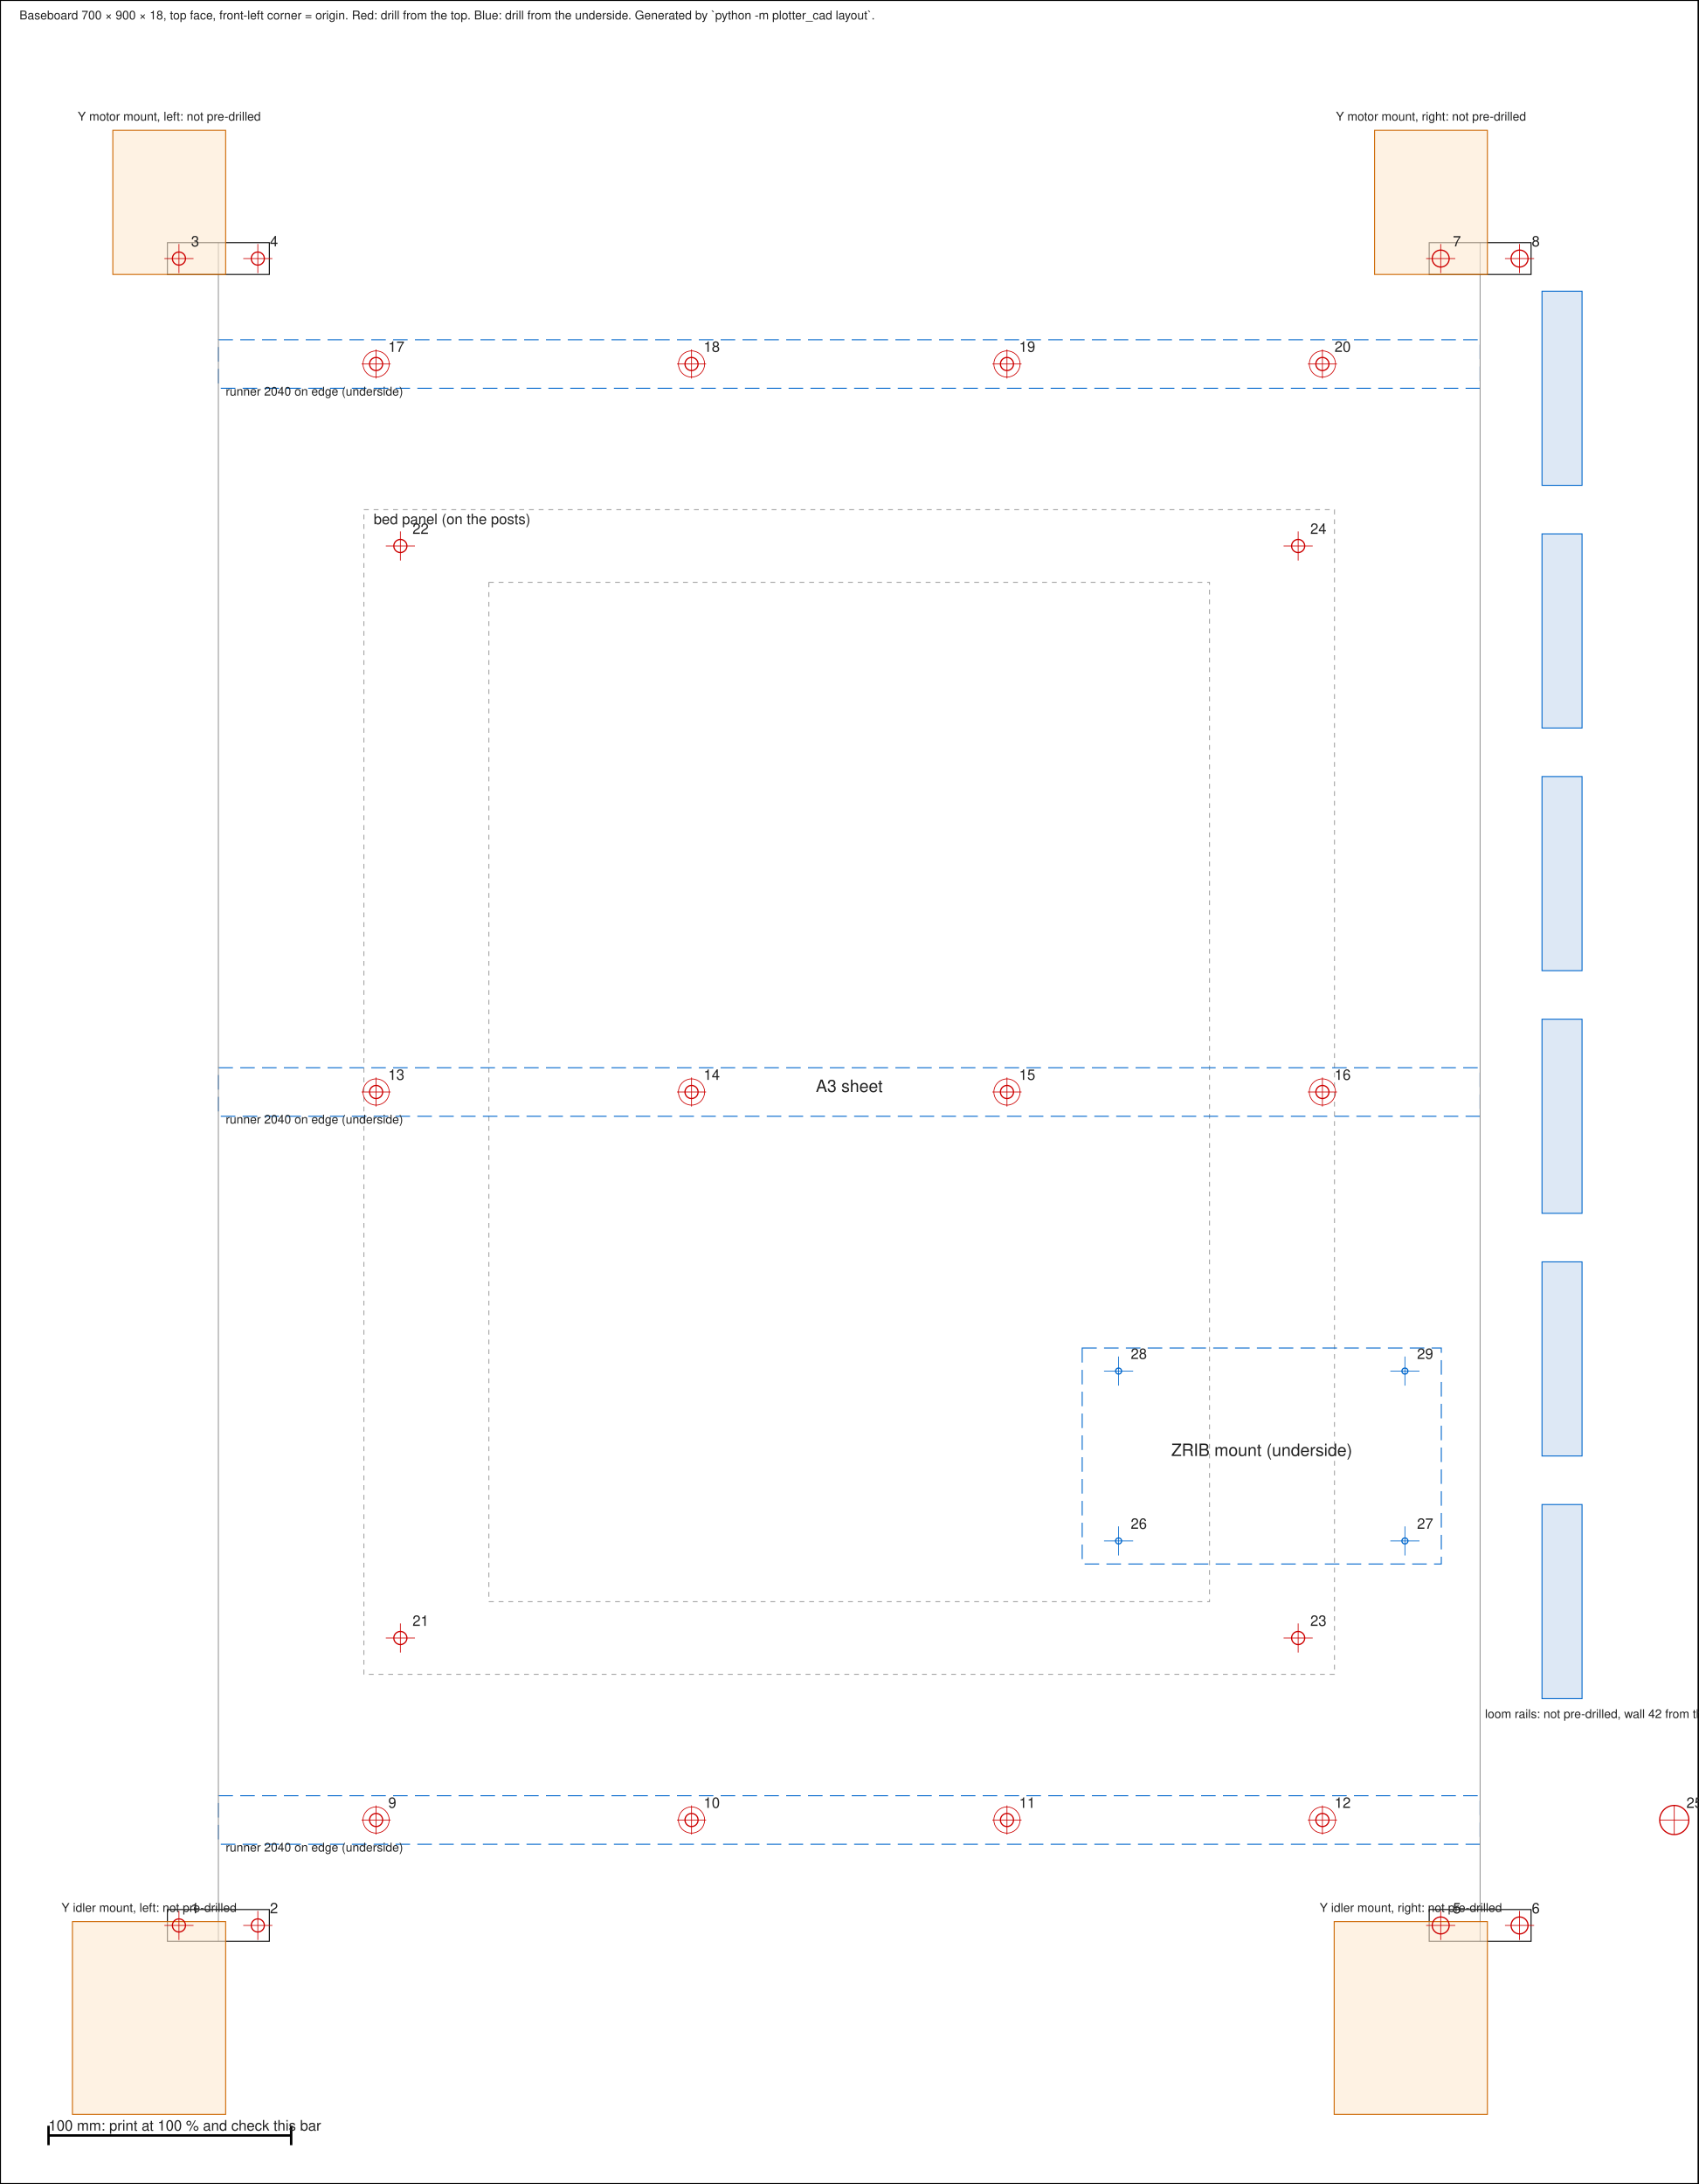
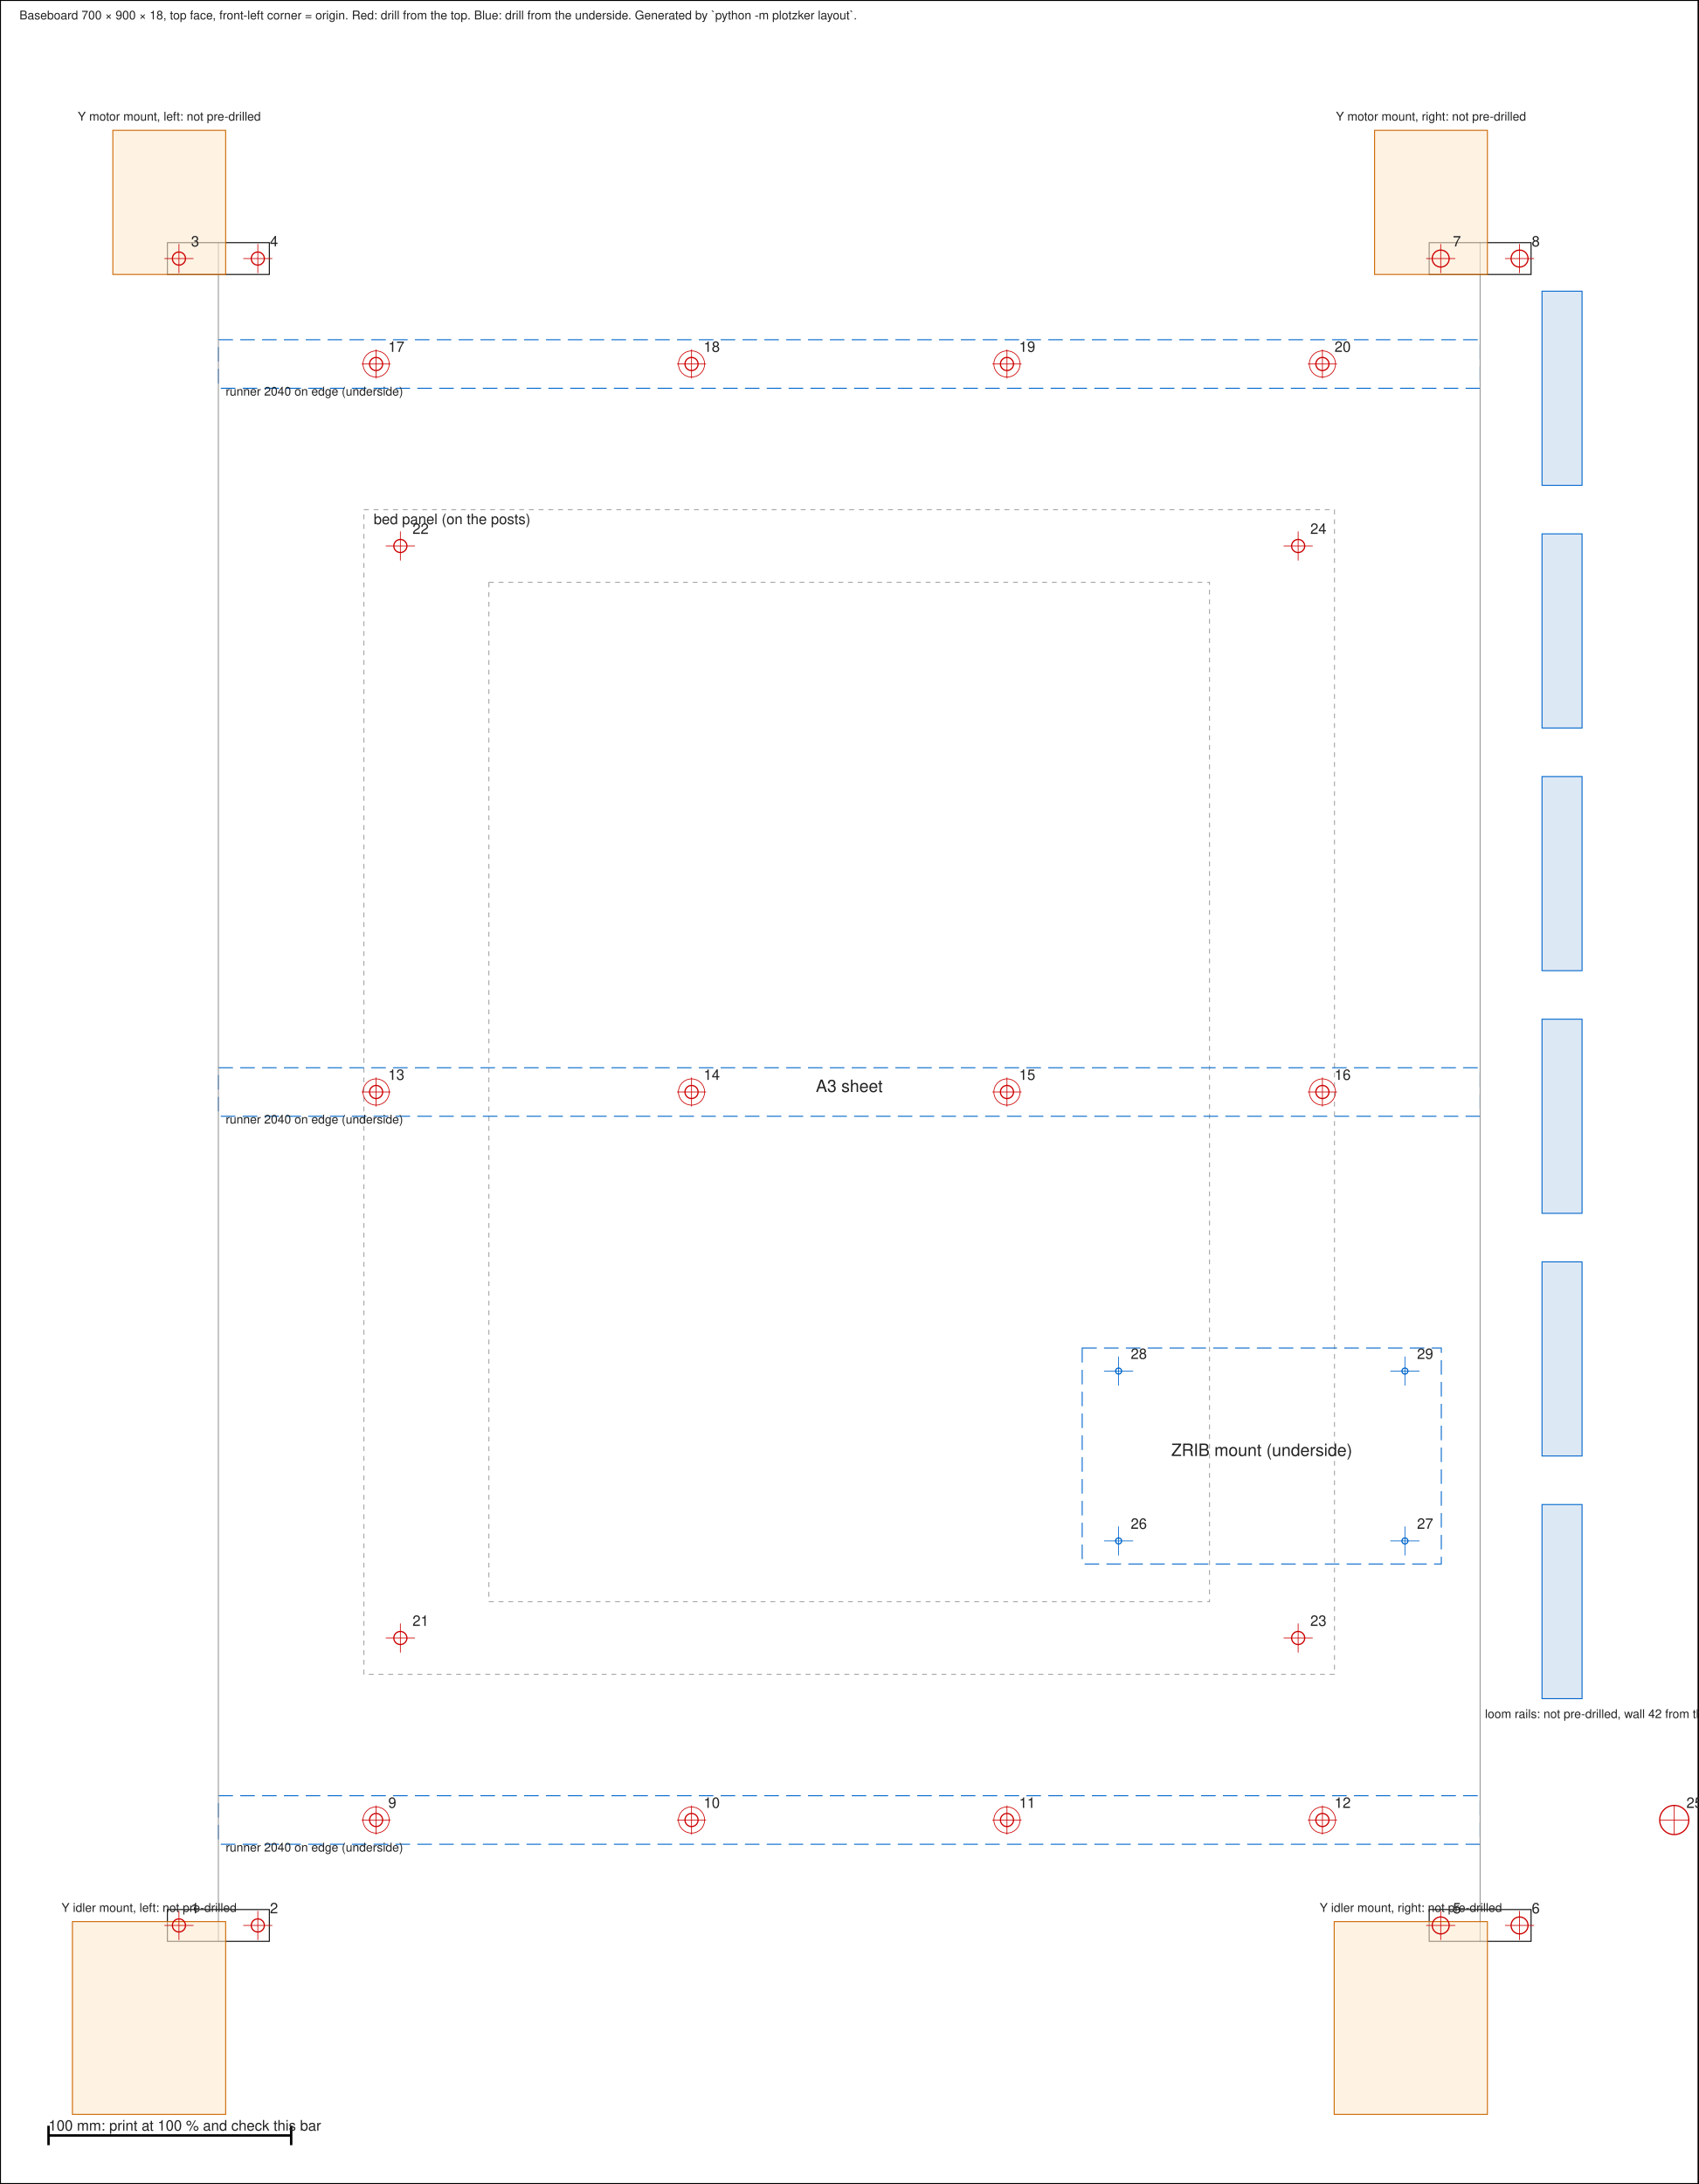
<svg xmlns="http://www.w3.org/2000/svg" width="700mm" height="900mm" viewBox="0 0 700 900">
  <rect x="0" y="0" width="700" height="900" fill="#fff" stroke="#000" stroke-width="0.8" />
  <rect x="150" y="210" width="400" height="480" fill="none" stroke="#888" stroke-width="0.3" stroke-dasharray="2 2" />
  <text x="154" y="216" font-size="6" text-anchor="start" font-family="Helvetica, Arial, sans-serif" fill="#222">bed panel (on the posts)</text>
  <rect x="201.5" y="240" width="297" height="420" fill="none" stroke="#888" stroke-width="0.3" stroke-dasharray="2 2" />
  <text x="350" y="450" font-size="7" text-anchor="middle" font-family="Helvetica, Arial, sans-serif" fill="#222">A3 sheet</text>
  <rect x="90" y="740" width="520" height="20" fill="none" stroke="#06c" stroke-width="0.4" stroke-dasharray="6 3" />
  <text x="93" y="763" font-size="5" text-anchor="start" font-family="Helvetica, Arial, sans-serif" fill="#222">runner 2040 on edge (underside)</text>
  <rect x="90" y="440" width="520" height="20" fill="none" stroke="#06c" stroke-width="0.4" stroke-dasharray="6 3" />
  <text x="93" y="463" font-size="5" text-anchor="start" font-family="Helvetica, Arial, sans-serif" fill="#222">runner 2040 on edge (underside)</text>
  <rect x="90" y="140" width="520" height="20" fill="none" stroke="#06c" stroke-width="0.4" stroke-dasharray="6 3" />
  <text x="93" y="163" font-size="5" text-anchor="start" font-family="Helvetica, Arial, sans-serif" fill="#222">runner 2040 on edge (underside)</text>
  <rect x="446" y="555.5" width="148" height="89" fill="none" stroke="#06c" stroke-width="0.4" stroke-dasharray="6 3" />
  <text x="520" y="600" font-size="7" text-anchor="middle" font-family="Helvetica, Arial, sans-serif" fill="#222">ZRIB mount (underside)</text>
  <line x1="90" y1="800" x2="90" y2="100" stroke="#999" stroke-width="0.4" />
  <rect x="69" y="786.9" width="42" height="13.1" fill="none" stroke="#000" stroke-width="0.4" />
  <rect x="69" y="100" width="42" height="13.1" fill="none" stroke="#000" stroke-width="0.4" />
  <line x1="610" y1="800" x2="610" y2="100" stroke="#999" stroke-width="0.4" />
  <rect x="589" y="786.9" width="42" height="13.1" fill="none" stroke="#000" stroke-width="0.4" />
  <rect x="589" y="100" width="42" height="13.1" fill="none" stroke="#000" stroke-width="0.4" />
  <rect x="29.85" y="791.868" width="63.15" height="79.45" fill="#fde9d0" fill-opacity="0.6" stroke="#c60" stroke-width="0.4" />
  <text x="61.425" y="787.868" font-size="5" text-anchor="middle" font-family="Helvetica, Arial, sans-serif" fill="#222">Y idler mount, left: not pre-drilled</text>
  <rect x="46.5" y="53.7" width="46.5" height="59.4" fill="#fde9d0" fill-opacity="0.6" stroke="#c60" stroke-width="0.4" />
  <text x="69.75" y="49.7" font-size="5" text-anchor="middle" font-family="Helvetica, Arial, sans-serif" fill="#222">Y motor mount, left: not pre-drilled</text>
  <rect x="549.85" y="791.868" width="63.15" height="79.45" fill="#fde9d0" fill-opacity="0.6" stroke="#c60" stroke-width="0.4" />
  <text x="581.425" y="787.868" font-size="5" text-anchor="middle" font-family="Helvetica, Arial, sans-serif" fill="#222">Y idler mount, right: not pre-drilled</text>
  <rect x="566.5" y="53.7" width="46.5" height="59.4" fill="#fde9d0" fill-opacity="0.6" stroke="#c60" stroke-width="0.4" />
  <text x="589.75" y="49.7" font-size="5" text-anchor="middle" font-family="Helvetica, Arial, sans-serif" fill="#222">Y motor mount, right: not pre-drilled</text>
  <rect x="635.5" y="620" width="16.5" height="80" fill="#dde8f5" stroke="#06c" stroke-width="0.4" />
  <rect x="635.5" y="520" width="16.5" height="80" fill="#dde8f5" stroke="#06c" stroke-width="0.4" />
  <rect x="635.5" y="420" width="16.5" height="80" fill="#dde8f5" stroke="#06c" stroke-width="0.4" />
  <rect x="635.5" y="320" width="16.5" height="80" fill="#dde8f5" stroke="#06c" stroke-width="0.4" />
  <rect x="635.5" y="220" width="16.5" height="80" fill="#dde8f5" stroke="#06c" stroke-width="0.4" />
  <rect x="635.5" y="120" width="16.5" height="80" fill="#dde8f5" stroke="#06c" stroke-width="0.4" />
  <text x="612" y="708" font-size="5" text-anchor="start" font-family="Helvetica, Arial, sans-serif" fill="#222">loom rails: not pre-drilled, wall 42 from the shaft</text>
  <circle cx="73.75" cy="793.45" r="2.7" fill="none" stroke="#c00" stroke-width="0.5" />
  <path d="M67.75,793.45H79.75M73.75,787.45V799.45" stroke="#c00" stroke-width="0.3" />
  <text x="78.75" y="788.45" font-size="6" text-anchor="start" font-family="Helvetica, Arial, sans-serif" fill="#222">1</text>
  <circle cx="106.25" cy="793.45" r="2.7" fill="none" stroke="#c00" stroke-width="0.5" />
  <path d="M100.25,793.45H112.25M106.25,787.45V799.45" stroke="#c00" stroke-width="0.3" />
  <text x="111.25" y="788.45" font-size="6" text-anchor="start" font-family="Helvetica, Arial, sans-serif" fill="#222">2</text>
  <circle cx="73.75" cy="106.55" r="2.7" fill="none" stroke="#c00" stroke-width="0.5" />
  <path d="M67.75,106.55H79.75M73.75,100.55V112.55" stroke="#c00" stroke-width="0.3" />
  <text x="78.75" y="101.55" font-size="6" text-anchor="start" font-family="Helvetica, Arial, sans-serif" fill="#222">3</text>
  <circle cx="106.25" cy="106.55" r="2.7" fill="none" stroke="#c00" stroke-width="0.5" />
  <path d="M100.25,106.55H112.25M106.25,100.55V112.55" stroke="#c00" stroke-width="0.3" />
  <text x="111.25" y="101.55" font-size="6" text-anchor="start" font-family="Helvetica, Arial, sans-serif" fill="#222">4</text>
  <circle cx="593.75" cy="793.45" r="3.5" fill="none" stroke="#c00" stroke-width="0.5" />
  <path d="M587.75,793.45H599.75M593.75,787.45V799.45" stroke="#c00" stroke-width="0.3" />
  <text x="598.75" y="788.45" font-size="6" text-anchor="start" font-family="Helvetica, Arial, sans-serif" fill="#222">5</text>
  <circle cx="626.25" cy="793.45" r="3.5" fill="none" stroke="#c00" stroke-width="0.5" />
  <path d="M620.25,793.45H632.25M626.25,787.45V799.45" stroke="#c00" stroke-width="0.3" />
  <text x="631.25" y="788.45" font-size="6" text-anchor="start" font-family="Helvetica, Arial, sans-serif" fill="#222">6</text>
  <circle cx="593.75" cy="106.55" r="3.5" fill="none" stroke="#c00" stroke-width="0.5" />
  <path d="M587.75,106.55H599.75M593.75,100.55V112.55" stroke="#c00" stroke-width="0.3" />
  <text x="598.75" y="101.55" font-size="6" text-anchor="start" font-family="Helvetica, Arial, sans-serif" fill="#222">7</text>
  <circle cx="626.25" cy="106.55" r="3.5" fill="none" stroke="#c00" stroke-width="0.5" />
  <path d="M620.25,106.55H632.25M626.25,100.55V112.55" stroke="#c00" stroke-width="0.3" />
  <text x="631.25" y="101.55" font-size="6" text-anchor="start" font-family="Helvetica, Arial, sans-serif" fill="#222">8</text>
  <circle cx="155" cy="750" r="5.4" fill="none" stroke="#c00" stroke-width="0.3" />
  <circle cx="155" cy="750" r="2.7" fill="none" stroke="#c00" stroke-width="0.5" />
  <path d="M149,750H161M155,744V756" stroke="#c00" stroke-width="0.3" />
  <text x="160" y="745" font-size="6" text-anchor="start" font-family="Helvetica, Arial, sans-serif" fill="#222">9</text>
  <circle cx="285" cy="750" r="5.4" fill="none" stroke="#c00" stroke-width="0.3" />
  <circle cx="285" cy="750" r="2.7" fill="none" stroke="#c00" stroke-width="0.5" />
  <path d="M279,750H291M285,744V756" stroke="#c00" stroke-width="0.3" />
  <text x="290" y="745" font-size="6" text-anchor="start" font-family="Helvetica, Arial, sans-serif" fill="#222">10</text>
  <circle cx="415" cy="750" r="5.4" fill="none" stroke="#c00" stroke-width="0.3" />
  <circle cx="415" cy="750" r="2.7" fill="none" stroke="#c00" stroke-width="0.5" />
  <path d="M409,750H421M415,744V756" stroke="#c00" stroke-width="0.3" />
  <text x="420" y="745" font-size="6" text-anchor="start" font-family="Helvetica, Arial, sans-serif" fill="#222">11</text>
  <circle cx="545" cy="750" r="5.4" fill="none" stroke="#c00" stroke-width="0.3" />
  <circle cx="545" cy="750" r="2.7" fill="none" stroke="#c00" stroke-width="0.5" />
  <path d="M539,750H551M545,744V756" stroke="#c00" stroke-width="0.3" />
  <text x="550" y="745" font-size="6" text-anchor="start" font-family="Helvetica, Arial, sans-serif" fill="#222">12</text>
  <circle cx="155" cy="450" r="5.4" fill="none" stroke="#c00" stroke-width="0.3" />
  <circle cx="155" cy="450" r="2.7" fill="none" stroke="#c00" stroke-width="0.5" />
  <path d="M149,450H161M155,444V456" stroke="#c00" stroke-width="0.3" />
  <text x="160" y="445" font-size="6" text-anchor="start" font-family="Helvetica, Arial, sans-serif" fill="#222">13</text>
  <circle cx="285" cy="450" r="5.4" fill="none" stroke="#c00" stroke-width="0.3" />
  <circle cx="285" cy="450" r="2.7" fill="none" stroke="#c00" stroke-width="0.5" />
  <path d="M279,450H291M285,444V456" stroke="#c00" stroke-width="0.3" />
  <text x="290" y="445" font-size="6" text-anchor="start" font-family="Helvetica, Arial, sans-serif" fill="#222">14</text>
  <circle cx="415" cy="450" r="5.4" fill="none" stroke="#c00" stroke-width="0.3" />
  <circle cx="415" cy="450" r="2.7" fill="none" stroke="#c00" stroke-width="0.5" />
  <path d="M409,450H421M415,444V456" stroke="#c00" stroke-width="0.3" />
  <text x="420" y="445" font-size="6" text-anchor="start" font-family="Helvetica, Arial, sans-serif" fill="#222">15</text>
  <circle cx="545" cy="450" r="5.4" fill="none" stroke="#c00" stroke-width="0.3" />
  <circle cx="545" cy="450" r="2.7" fill="none" stroke="#c00" stroke-width="0.5" />
  <path d="M539,450H551M545,444V456" stroke="#c00" stroke-width="0.3" />
  <text x="550" y="445" font-size="6" text-anchor="start" font-family="Helvetica, Arial, sans-serif" fill="#222">16</text>
  <circle cx="155" cy="150" r="5.4" fill="none" stroke="#c00" stroke-width="0.3" />
  <circle cx="155" cy="150" r="2.7" fill="none" stroke="#c00" stroke-width="0.5" />
  <path d="M149,150H161M155,144V156" stroke="#c00" stroke-width="0.3" />
  <text x="160" y="145" font-size="6" text-anchor="start" font-family="Helvetica, Arial, sans-serif" fill="#222">17</text>
  <circle cx="285" cy="150" r="5.4" fill="none" stroke="#c00" stroke-width="0.3" />
  <circle cx="285" cy="150" r="2.7" fill="none" stroke="#c00" stroke-width="0.5" />
  <path d="M279,150H291M285,144V156" stroke="#c00" stroke-width="0.3" />
  <text x="290" y="145" font-size="6" text-anchor="start" font-family="Helvetica, Arial, sans-serif" fill="#222">18</text>
  <circle cx="415" cy="150" r="5.4" fill="none" stroke="#c00" stroke-width="0.3" />
  <circle cx="415" cy="150" r="2.7" fill="none" stroke="#c00" stroke-width="0.5" />
  <path d="M409,150H421M415,144V156" stroke="#c00" stroke-width="0.3" />
  <text x="420" y="145" font-size="6" text-anchor="start" font-family="Helvetica, Arial, sans-serif" fill="#222">19</text>
  <circle cx="545" cy="150" r="5.4" fill="none" stroke="#c00" stroke-width="0.3" />
  <circle cx="545" cy="150" r="2.7" fill="none" stroke="#c00" stroke-width="0.5" />
  <path d="M539,150H551M545,144V156" stroke="#c00" stroke-width="0.3" />
  <text x="550" y="145" font-size="6" text-anchor="start" font-family="Helvetica, Arial, sans-serif" fill="#222">20</text>
  <circle cx="165" cy="675" r="2.7" fill="none" stroke="#c00" stroke-width="0.5" />
  <path d="M159,675H171M165,669V681" stroke="#c00" stroke-width="0.3" />
  <text x="170" y="670" font-size="6" text-anchor="start" font-family="Helvetica, Arial, sans-serif" fill="#222">21</text>
  <circle cx="165" cy="225" r="2.7" fill="none" stroke="#c00" stroke-width="0.5" />
  <path d="M159,225H171M165,219V231" stroke="#c00" stroke-width="0.3" />
  <text x="170" y="220" font-size="6" text-anchor="start" font-family="Helvetica, Arial, sans-serif" fill="#222">22</text>
  <circle cx="535" cy="675" r="2.7" fill="none" stroke="#c00" stroke-width="0.5" />
  <path d="M529,675H541M535,669V681" stroke="#c00" stroke-width="0.3" />
  <text x="540" y="670" font-size="6" text-anchor="start" font-family="Helvetica, Arial, sans-serif" fill="#222">23</text>
  <circle cx="535" cy="225" r="2.7" fill="none" stroke="#c00" stroke-width="0.5" />
  <path d="M529,225H541M535,219V231" stroke="#c00" stroke-width="0.3" />
  <text x="540" y="220" font-size="6" text-anchor="start" font-family="Helvetica, Arial, sans-serif" fill="#222">24</text>
  <circle cx="690" cy="750" r="6" fill="none" stroke="#c00" stroke-width="0.5" />
  <path d="M684,750H696M690,744V756" stroke="#c00" stroke-width="0.3" />
  <text x="695" y="745" font-size="6" text-anchor="start" font-family="Helvetica, Arial, sans-serif" fill="#222">25</text>
  <circle cx="461" cy="635" r="1.25" fill="none" stroke="#06c" stroke-width="0.5" />
  <path d="M455,635H467M461,629V641" stroke="#06c" stroke-width="0.3" />
  <text x="466" y="630" font-size="6" text-anchor="start" font-family="Helvetica, Arial, sans-serif" fill="#222">26</text>
  <circle cx="579" cy="635" r="1.25" fill="none" stroke="#06c" stroke-width="0.5" />
  <path d="M573,635H585M579,629V641" stroke="#06c" stroke-width="0.3" />
  <text x="584" y="630" font-size="6" text-anchor="start" font-family="Helvetica, Arial, sans-serif" fill="#222">27</text>
  <circle cx="461" cy="565" r="1.25" fill="none" stroke="#06c" stroke-width="0.5" />
  <path d="M455,565H467M461,559V571" stroke="#06c" stroke-width="0.3" />
  <text x="466" y="560" font-size="6" text-anchor="start" font-family="Helvetica, Arial, sans-serif" fill="#222">28</text>
  <circle cx="579" cy="565" r="1.25" fill="none" stroke="#06c" stroke-width="0.5" />
  <path d="M573,565H585M579,559V571" stroke="#06c" stroke-width="0.3" />
  <text x="584" y="560" font-size="6" text-anchor="start" font-family="Helvetica, Arial, sans-serif" fill="#222">29</text>
  <path d="M20,880h100" stroke="#000" stroke-width="1" />
  <path d="M20,876v8M120,876v8" stroke="#000" stroke-width="1" />
  <text x="20" y="878" font-size="6" text-anchor="start" font-family="Helvetica, Arial, sans-serif" fill="#222">100 mm: print at 100 % and check this bar</text>
-   <text x="8" y="8" font-size="5" text-anchor="start" font-family="Helvetica, Arial, sans-serif" fill="#222">Baseboard 700 × 900 × 18, top face, front-left corner = origin. Red: drill from the top. Blue: drill from the underside. Generated by `python -m plotter_cad layout`.</text>
+   <text x="8" y="8" font-size="5" text-anchor="start" font-family="Helvetica, Arial, sans-serif" fill="#222">Baseboard 700 × 900 × 18, top face, front-left corner = origin. Red: drill from the top. Blue: drill from the underside. Generated by `python -m plotzker layout`.</text>
</svg>
